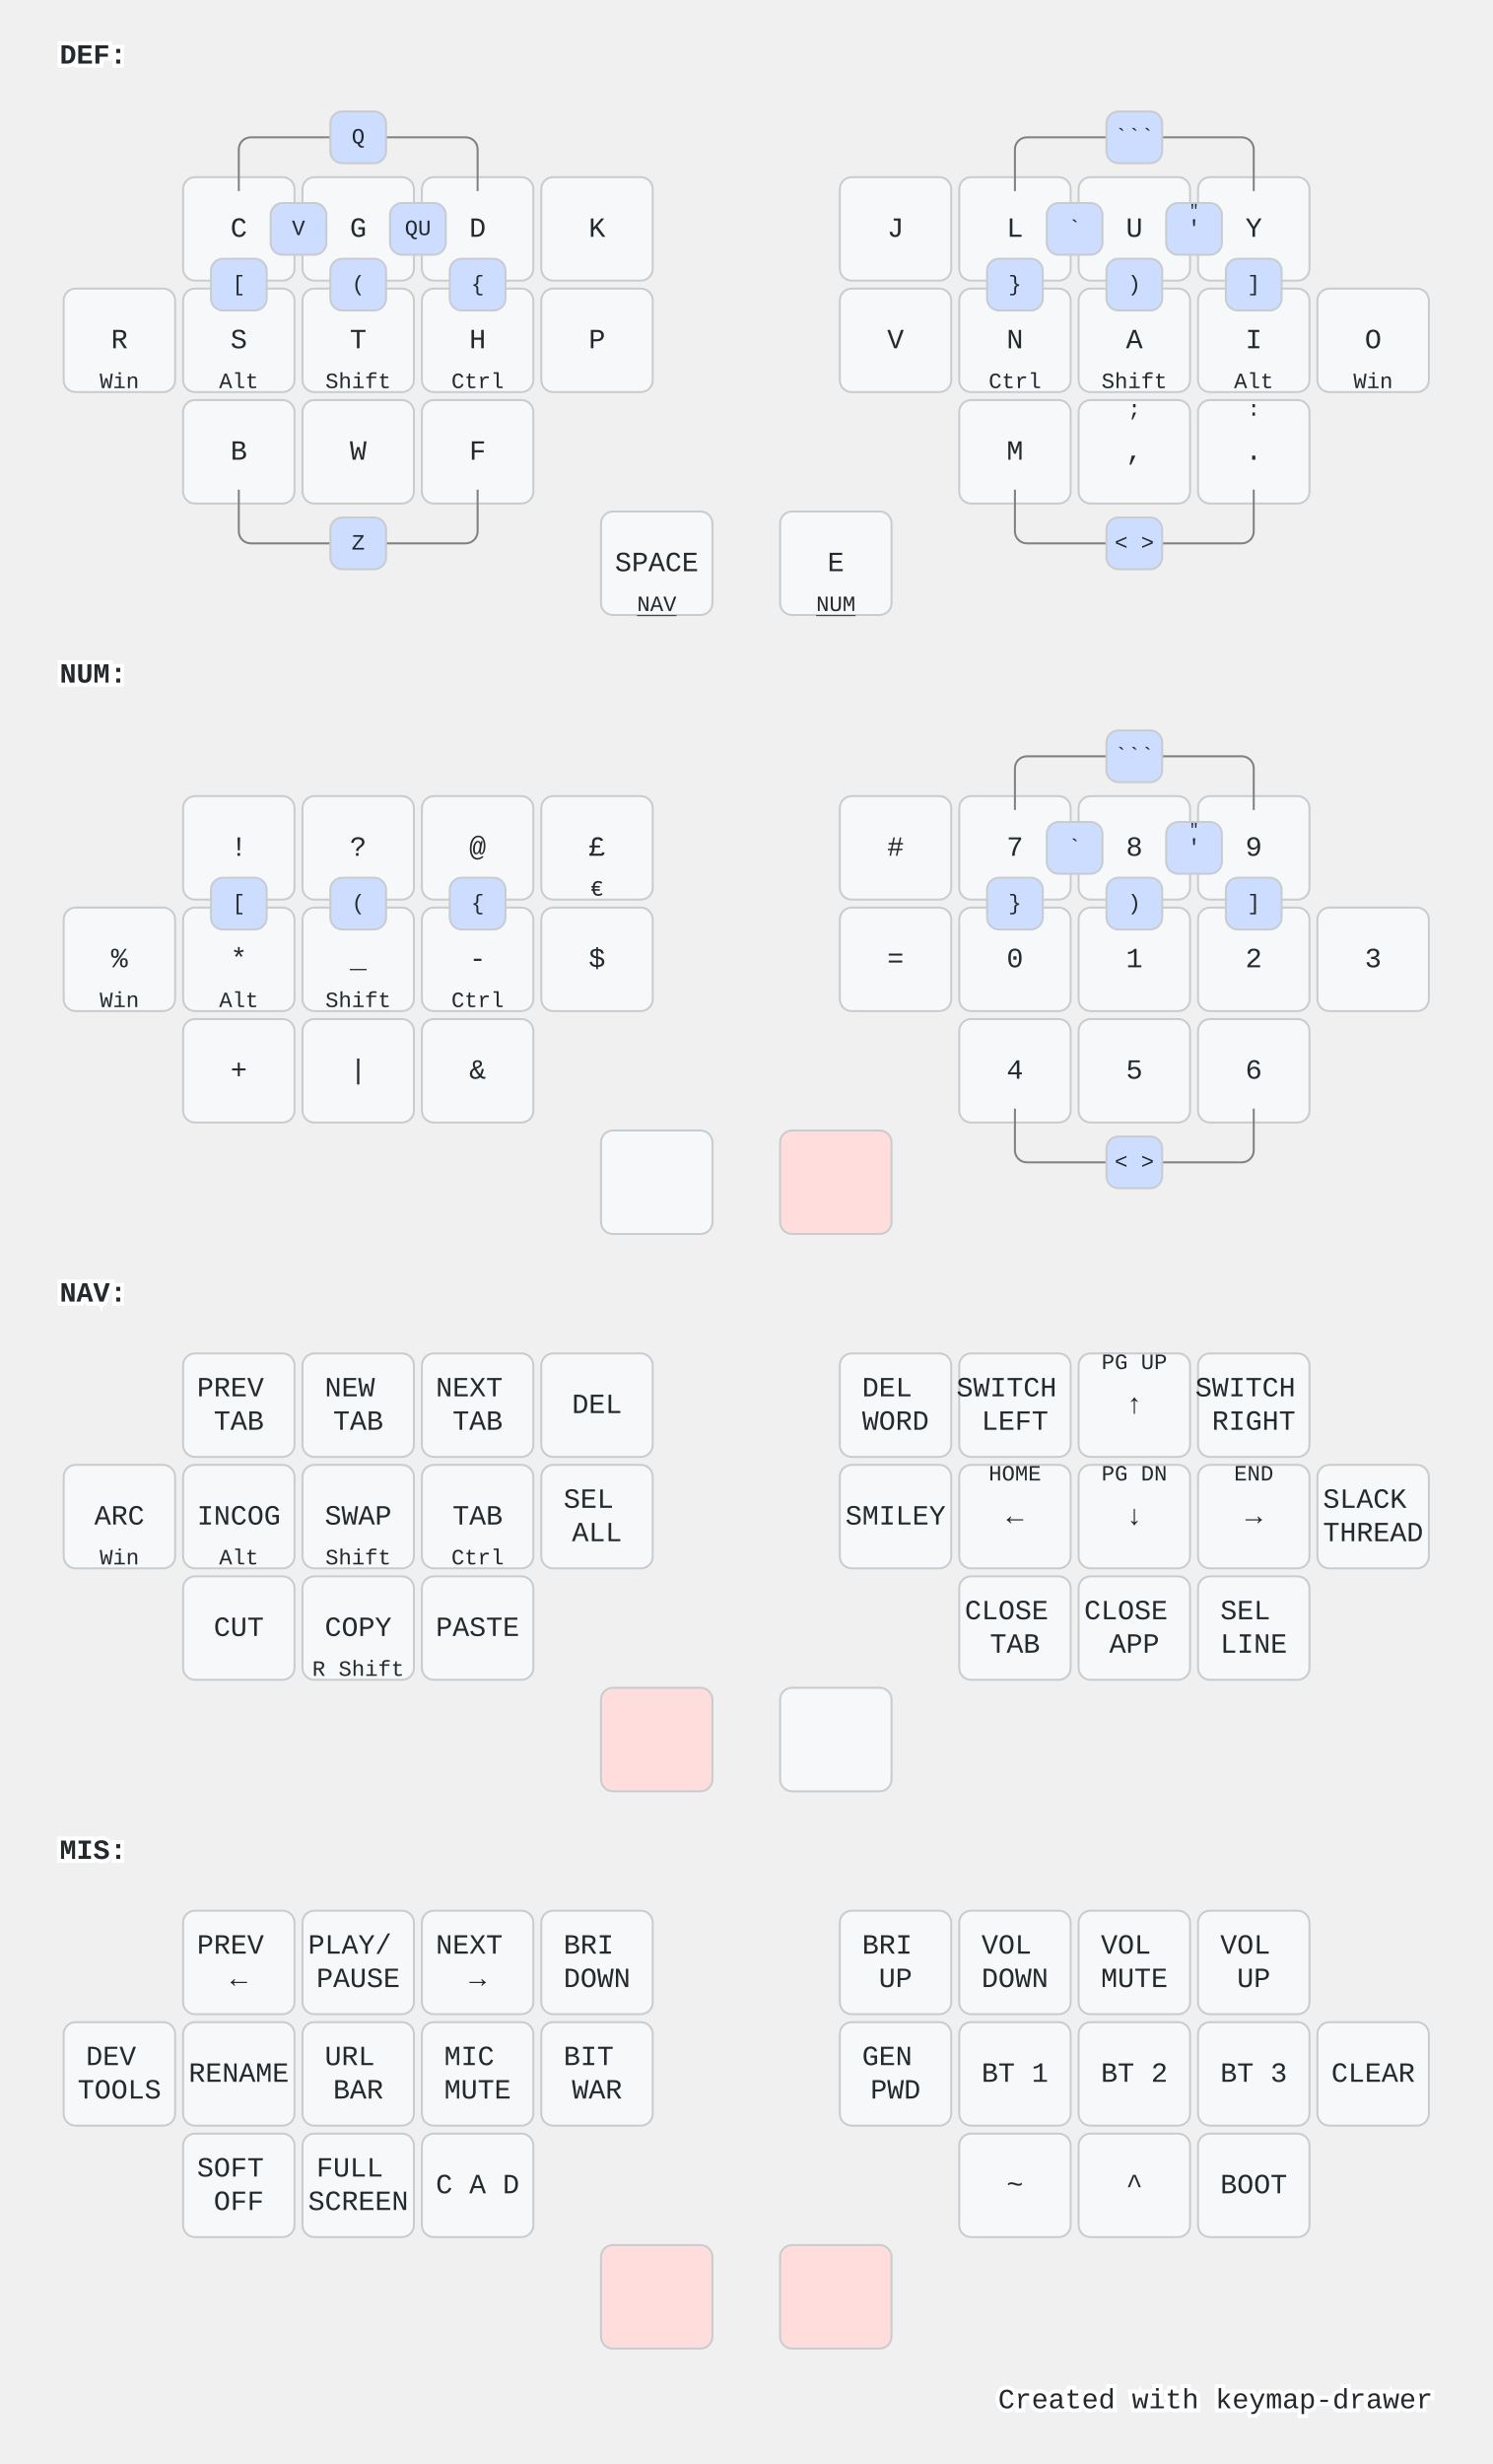
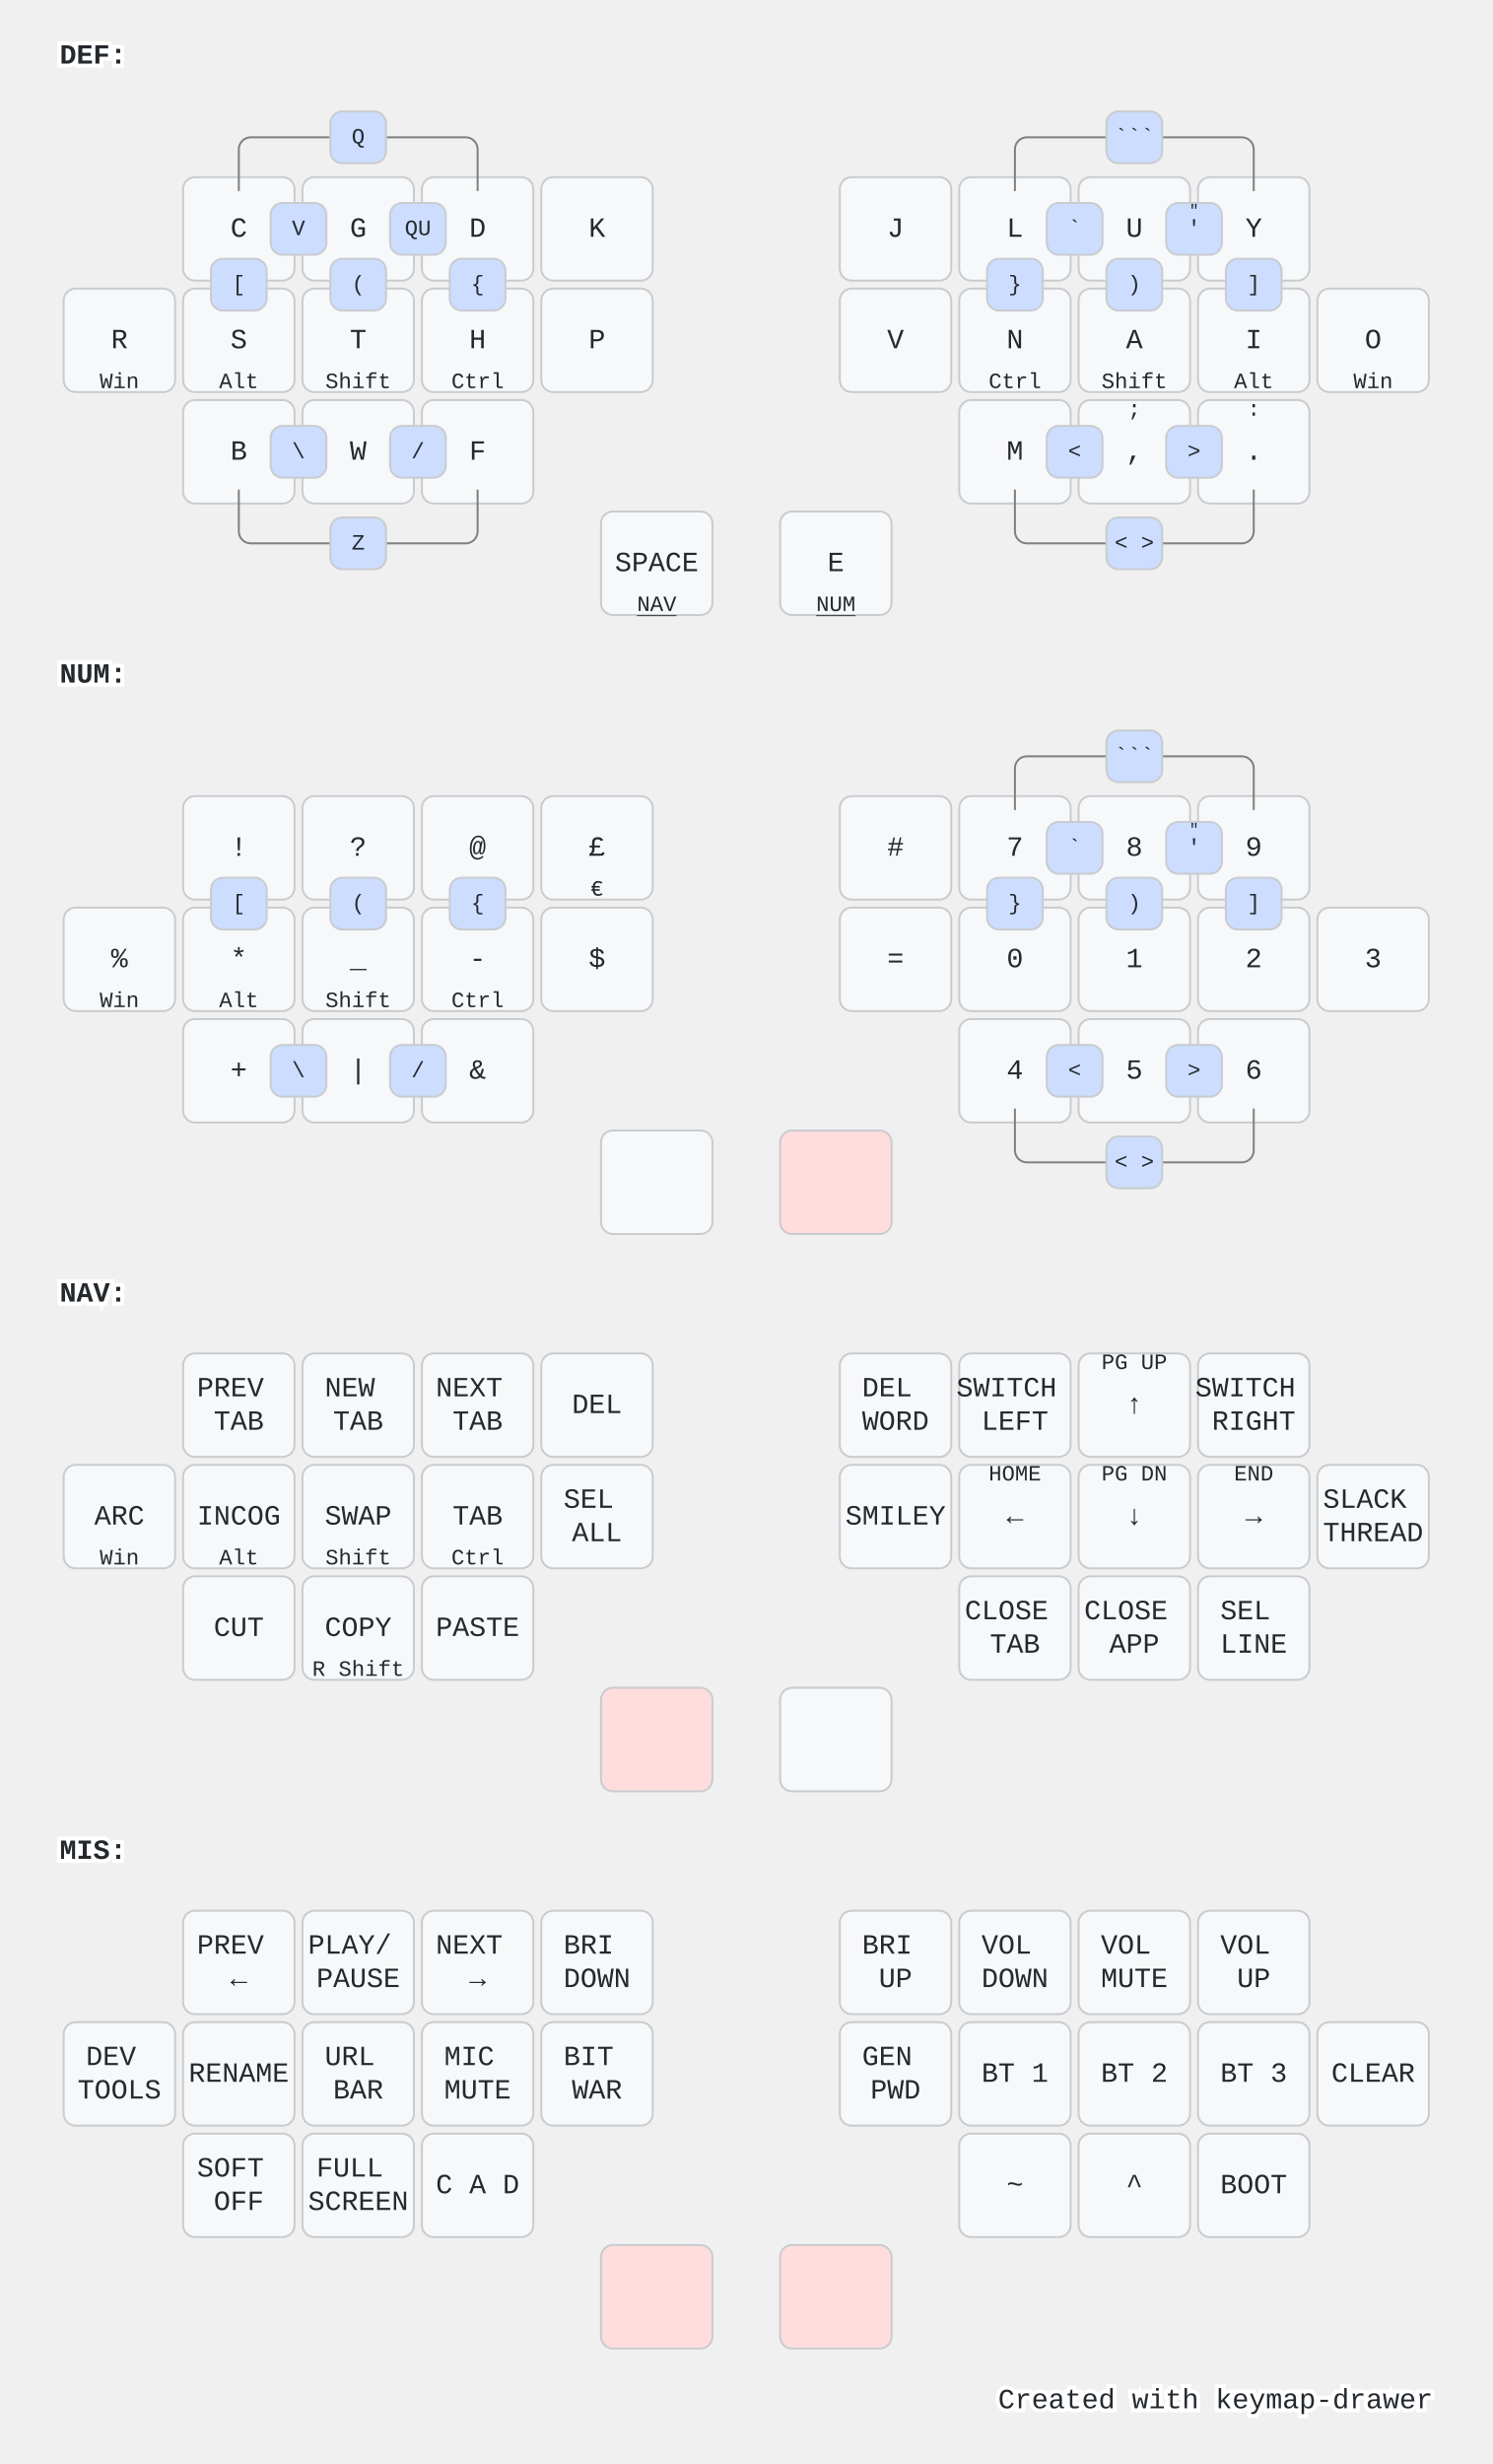
<svg xmlns="http://www.w3.org/2000/svg" width="750" height="1238" viewBox="0 0 750 1238" class="keymap">
  <style>/* inherit to force styles through use tags */
svg path {
    fill: inherit;
}

/* font and background color specifications */
svg.keymap {
    font-family: SFMono-Regular,Consolas,Liberation Mono,Menlo,monospace;
    font-size: 14px;
    font-kerning: normal;
    text-rendering: optimizeLegibility;
    fill: #24292e;
}

/* default key styling */
rect.key {
    fill: #f6f8fa;
}

rect.key, rect.combo {
    stroke: #c9cccf;
    stroke-width: 1;
}

/* default key side styling, only used is draw_key_sides is set */
rect.side {
    filter: brightness(90%);
}

/* color accent for combo boxes */
rect.combo, rect.combo-separate {
    fill: #cdf;
}

/* color accent for held keys */
rect.held, rect.combo.held {
    fill: #fdd;
}

/* color accent for ghost (optional) keys */
rect.ghost, rect.combo.ghost {
    stroke-dasharray: 4, 4;
    stroke-width: 2;
}

text {
    text-anchor: middle;
    dominant-baseline: middle;
}

/* styling for layer labels */
text.label {
    font-weight: bold;
    text-anchor: start;
    stroke: white;
    stroke-width: 4;
    paint-order: stroke;
}

/* styling for optional footer */
text.footer {
    text-anchor: end;
    dominant-baseline: auto;
    stroke: white;
    stroke-width: 4;
    paint-order: stroke;
}

/* styling for combo tap, and key hold/shifted label text */
text.combo, text.hold, text.shifted {
    font-size: 11px;
}

text.hold {
    text-anchor: middle;
    dominant-baseline: auto;
}

text.shifted {
    text-anchor: middle;
    dominant-baseline: hanging;
}

text.layer-activator {
    text-decoration: underline;
}

/* styling for hold/shifted label text in combo box */
text.combo.hold, text.combo.shifted {
    font-size: 8px;
}

/* lighter symbol for transparent keys */
text.trans {
    fill: #7b7e81;
}

/* styling for combo dendrons */
path.combo {
    stroke-width: 1;
    stroke: gray;
    fill: none;
}

/* Start Tabler Icons Cleanup */
/* cannot use height/width with glyphs */
.icon-tabler &gt; path {
    fill: inherit;
    stroke: inherit;
    stroke-width: 2;
}
/* hide tabler's default box */
.icon-tabler &gt; path[stroke="none"][fill="none"] {
    visibility: hidden;
}
/* End Tabler Icons Cleanup */

.ghost {
  display: none !important;
}</style>
  <g transform="translate(30, 0)" class="layer-DEF">
    <text x="0" y="28" class="label" id="DEF">DEF:</text>
    <g transform="translate(0, 87)">
      <g transform="translate(30, 28)" class="key ghost keypos-0">
        <rect rx="6" ry="6" x="-28" y="-26" width="56" height="52" class="key ghost" />
      </g>
      <g transform="translate(90, 28)" class="key keypos-1">
        <rect rx="6" ry="6" x="-28" y="-26" width="56" height="52" class="key" />
        <text x="0" y="0" class="key tap">C</text>
      </g>
      <g transform="translate(150, 28)" class="key keypos-2">
        <rect rx="6" ry="6" x="-28" y="-26" width="56" height="52" class="key" />
        <text x="0" y="0" class="key tap">G</text>
      </g>
      <g transform="translate(210, 28)" class="key keypos-3">
        <rect rx="6" ry="6" x="-28" y="-26" width="56" height="52" class="key" />
        <text x="0" y="0" class="key tap">D</text>
      </g>
      <g transform="translate(270, 28)" class="key keypos-4">
        <rect rx="6" ry="6" x="-28" y="-26" width="56" height="52" class="key" />
        <text x="0" y="0" class="key tap">K</text>
      </g>
      <g transform="translate(420, 28)" class="key keypos-5">
        <rect rx="6" ry="6" x="-28" y="-26" width="56" height="52" class="key" />
        <text x="0" y="0" class="key tap">J</text>
      </g>
      <g transform="translate(480, 28)" class="key keypos-6">
        <rect rx="6" ry="6" x="-28" y="-26" width="56" height="52" class="key" />
        <text x="0" y="0" class="key tap">L</text>
      </g>
      <g transform="translate(540, 28)" class="key keypos-7">
        <rect rx="6" ry="6" x="-28" y="-26" width="56" height="52" class="key" />
        <text x="0" y="0" class="key tap">U</text>
      </g>
      <g transform="translate(600, 28)" class="key keypos-8">
        <rect rx="6" ry="6" x="-28" y="-26" width="56" height="52" class="key" />
        <text x="0" y="0" class="key tap">Y</text>
      </g>
      <g transform="translate(660, 28)" class="key ghost keypos-9">
        <rect rx="6" ry="6" x="-28" y="-26" width="56" height="52" class="key ghost" />
      </g>
      <g transform="translate(30, 84)" class="key keypos-10">
        <rect rx="6" ry="6" x="-28" y="-26" width="56" height="52" class="key" />
        <text x="0" y="0" class="key tap">R</text>
        <text x="0" y="24" class="key hold">Win</text>
      </g>
      <g transform="translate(90, 84)" class="key keypos-11">
        <rect rx="6" ry="6" x="-28" y="-26" width="56" height="52" class="key" />
        <text x="0" y="0" class="key tap">S</text>
        <text x="0" y="24" class="key hold">Alt</text>
      </g>
      <g transform="translate(150, 84)" class="key keypos-12">
        <rect rx="6" ry="6" x="-28" y="-26" width="56" height="52" class="key" />
        <text x="0" y="0" class="key tap">T</text>
        <text x="0" y="24" class="key hold">Shift</text>
      </g>
      <g transform="translate(210, 84)" class="key keypos-13">
        <rect rx="6" ry="6" x="-28" y="-26" width="56" height="52" class="key" />
        <text x="0" y="0" class="key tap">H</text>
        <text x="0" y="24" class="key hold">Ctrl</text>
      </g>
      <g transform="translate(270, 84)" class="key keypos-14">
        <rect rx="6" ry="6" x="-28" y="-26" width="56" height="52" class="key" />
        <text x="0" y="0" class="key tap">P</text>
      </g>
      <g transform="translate(420, 84)" class="key keypos-15">
        <rect rx="6" ry="6" x="-28" y="-26" width="56" height="52" class="key" />
        <text x="0" y="0" class="key tap">V</text>
      </g>
      <g transform="translate(480, 84)" class="key keypos-16">
        <rect rx="6" ry="6" x="-28" y="-26" width="56" height="52" class="key" />
        <text x="0" y="0" class="key tap">N</text>
        <text x="0" y="24" class="key hold">Ctrl</text>
      </g>
      <g transform="translate(540, 84)" class="key keypos-17">
        <rect rx="6" ry="6" x="-28" y="-26" width="56" height="52" class="key" />
        <text x="0" y="0" class="key tap">A</text>
        <text x="0" y="24" class="key hold">Shift</text>
      </g>
      <g transform="translate(600, 84)" class="key keypos-18">
        <rect rx="6" ry="6" x="-28" y="-26" width="56" height="52" class="key" />
        <text x="0" y="0" class="key tap">I</text>
        <text x="0" y="24" class="key hold">Alt</text>
      </g>
      <g transform="translate(660, 84)" class="key keypos-19">
        <rect rx="6" ry="6" x="-28" y="-26" width="56" height="52" class="key" />
        <text x="0" y="0" class="key tap">O</text>
        <text x="0" y="24" class="key hold">Win</text>
      </g>
      <g transform="translate(90, 140)" class="key keypos-20">
        <rect rx="6" ry="6" x="-28" y="-26" width="56" height="52" class="key" />
        <text x="0" y="0" class="key tap">B</text>
      </g>
      <g transform="translate(150, 140)" class="key keypos-21">
        <rect rx="6" ry="6" x="-28" y="-26" width="56" height="52" class="key" />
        <text x="0" y="0" class="key tap">W</text>
      </g>
      <g transform="translate(210, 140)" class="key keypos-22">
        <rect rx="6" ry="6" x="-28" y="-26" width="56" height="52" class="key" />
        <text x="0" y="0" class="key tap">F</text>
      </g>
      <g transform="translate(480, 140)" class="key keypos-23">
        <rect rx="6" ry="6" x="-28" y="-26" width="56" height="52" class="key" />
        <text x="0" y="0" class="key tap">M</text>
      </g>
      <g transform="translate(540, 140)" class="key keypos-24">
        <rect rx="6" ry="6" x="-28" y="-26" width="56" height="52" class="key" />
        <text x="0" y="0" class="key tap">,</text>
        <text x="0" y="-24" class="key shifted">;</text>
      </g>
      <g transform="translate(600, 140)" class="key keypos-25">
        <rect rx="6" ry="6" x="-28" y="-26" width="56" height="52" class="key" />
        <text x="0" y="0" class="key tap">.</text>
        <text x="0" y="-24" class="key shifted">:</text>
      </g>
      <g transform="translate(240, 196)" class="key ghost keypos-26">
        <rect rx="6" ry="6" x="-28" y="-26" width="56" height="52" class="key ghost" />
      </g>
      <g transform="translate(300, 196)" class="key keypos-27">
        <rect rx="6" ry="6" x="-28" y="-26" width="56" height="52" class="key" />
        <text x="0" y="0" class="key tap">SPACE</text>
        <a href="#NAV">
          <text x="0" y="24" class="key hold layer-activator">NAV</text>
        </a>
      </g>
      <g transform="translate(390, 196)" class="key keypos-28">
        <rect rx="6" ry="6" x="-28" y="-26" width="56" height="52" class="key" />
        <text x="0" y="0" class="key tap">E</text>
        <a href="#NUM">
          <text x="0" y="24" class="key hold layer-activator">NUM</text>
        </a>
      </g>
      <g transform="translate(450, 196)" class="key ghost keypos-29">
        <rect rx="6" ry="6" x="-28" y="-26" width="56" height="52" class="key ghost" />
      </g>
      <g class="combo combopos-0">
        <rect rx="6" ry="6" x="106" y="15" width="28" height="26" class="combo" />
        <text x="120" y="28" class="combo tap">V</text>
      </g>
      <g class="combo combopos-1">
        <rect rx="6" ry="6" x="166" y="15" width="28" height="26" class="combo" />
        <text x="180" y="28" class="combo tap">QU</text>
      </g>
      <g class="combo combopos-2">
        <path d="M150,-18 h-54 a6.0,6.0 0 0 0 -6.0,6.0 v21" class="combo" />
        <path d="M150,-18 h54 a6.0,6.0 0 0 1 6.0,6.0 v21" class="combo" />
        <rect rx="6" ry="6" x="136" y="-31" width="28" height="26" class="combo" />
        <text x="150" y="-18" class="combo tap">Q</text>
      </g>
      <g class="combo combopos-3">
        <path d="M150,186 h-54 a6.0,6.0 0 0 1 -6.0,-6.0 v-21" class="combo" />
        <path d="M150,186 h54 a6.0,6.0 0 0 0 6.0,-6.0 v-21" class="combo" />
        <rect rx="6" ry="6" x="136" y="173" width="28" height="26" class="combo" />
        <text x="150" y="186" class="combo tap">Z</text>
      </g>
      <g class="combo combopos-4">
        <rect rx="6" ry="6" x="496" y="15" width="28" height="26" class="combo" />
        <text x="510" y="28" class="combo tap">`</text>
      </g>
      <g class="combo combopos-5">
        <rect rx="6" ry="6" x="556" y="15" width="28" height="26" class="combo" />
        <text x="570" y="28" class="combo tap">'</text>
        <text x="570" y="17" class="combo shifted">"</text>
      </g>
      <g class="combo combopos-6">
        <path d="M540,-18 h-54 a6.0,6.0 0 0 0 -6.0,6.0 v21" class="combo" />
        <path d="M540,-18 h54 a6.0,6.0 0 0 1 6.0,6.0 v21" class="combo" />
        <rect rx="6" ry="6" x="526" y="-31" width="28" height="26" class="combo" />
        <text x="540" y="-18" class="combo tap">```</text>
      </g>
      <g class="combo combopos-7">
        <path d="M540,186 h-54 a6.0,6.0 0 0 1 -6.0,-6.0 v-21" class="combo" />
        <path d="M540,186 h54 a6.0,6.0 0 0 0 6.0,-6.0 v-21" class="combo" />
        <rect rx="6" ry="6" x="526" y="173" width="28" height="26" class="combo" />
        <text x="540" y="186" class="combo tap">&lt; &gt;</text>
      </g>
      <g class="combo combopos-8">
+         <rect rx="6" ry="6" x="496" y="127" width="28" height="26" class="combo" />
+         <text x="510" y="140" class="combo tap">&lt;</text>
+       </g>
+       <g class="combo combopos-9">
+         <rect rx="6" ry="6" x="556" y="127" width="28" height="26" class="combo" />
+         <text x="570" y="140" class="combo tap">&gt;</text>
+       </g>
+       <g class="combo combopos-10">
+         <rect rx="6" ry="6" x="106" y="127" width="28" height="26" class="combo" />
+         <text x="120" y="140" class="combo tap">\</text>
+       </g>
+       <g class="combo combopos-11">
+         <rect rx="6" ry="6" x="166" y="127" width="28" height="26" class="combo" />
+         <text x="180" y="140" class="combo tap">/</text>
+       </g>
+       <g class="combo combopos-12">
        <rect rx="6" ry="6" x="196" y="43" width="28" height="26" class="combo" />
        <text x="210" y="56" class="combo tap">{</text>
      </g>
-       <g class="combo combopos-9">
+       <g class="combo combopos-13">
        <rect rx="6" ry="6" x="136" y="43" width="28" height="26" class="combo" />
        <text x="150" y="56" class="combo tap">(</text>
      </g>
-       <g class="combo combopos-10">
+       <g class="combo combopos-14">
        <rect rx="6" ry="6" x="76" y="43" width="28" height="26" class="combo" />
        <text x="90" y="56" class="combo tap">[</text>
      </g>
-       <g class="combo combopos-11">
+       <g class="combo combopos-15">
        <rect rx="6" ry="6" x="586" y="43" width="28" height="26" class="combo" />
        <text x="600" y="56" class="combo tap">]</text>
      </g>
-       <g class="combo combopos-12">
+       <g class="combo combopos-16">
        <rect rx="6" ry="6" x="526" y="43" width="28" height="26" class="combo" />
        <text x="540" y="56" class="combo tap">)</text>
      </g>
-       <g class="combo combopos-13">
+       <g class="combo combopos-17">
        <rect rx="6" ry="6" x="466" y="43" width="28" height="26" class="combo" />
        <text x="480" y="56" class="combo tap">}</text>
      </g>
    </g>
  </g>
  <g transform="translate(30, 311)" class="layer-NUM">
    <text x="0" y="28" class="label" id="NUM">NUM:</text>
    <g transform="translate(0, 87)">
      <g transform="translate(30, 28)" class="key ghost keypos-0">
        <rect rx="6" ry="6" x="-28" y="-26" width="56" height="52" class="key ghost" />
      </g>
      <g transform="translate(90, 28)" class="key keypos-1">
        <rect rx="6" ry="6" x="-28" y="-26" width="56" height="52" class="key" />
        <text x="0" y="0" class="key tap">!</text>
      </g>
      <g transform="translate(150, 28)" class="key keypos-2">
        <rect rx="6" ry="6" x="-28" y="-26" width="56" height="52" class="key" />
        <text x="0" y="0" class="key tap">?</text>
      </g>
      <g transform="translate(210, 28)" class="key keypos-3">
        <rect rx="6" ry="6" x="-28" y="-26" width="56" height="52" class="key" />
        <text x="0" y="0" class="key tap">@</text>
      </g>
      <g transform="translate(270, 28)" class="key keypos-4">
        <rect rx="6" ry="6" x="-28" y="-26" width="56" height="52" class="key" />
        <text x="0" y="0" class="key tap">£</text>
        <text x="0" y="24" class="key hold">€</text>
      </g>
      <g transform="translate(420, 28)" class="key keypos-5">
        <rect rx="6" ry="6" x="-28" y="-26" width="56" height="52" class="key" />
        <text x="0" y="0" class="key tap">#</text>
      </g>
      <g transform="translate(480, 28)" class="key keypos-6">
        <rect rx="6" ry="6" x="-28" y="-26" width="56" height="52" class="key" />
        <text x="0" y="0" class="key tap">7</text>
      </g>
      <g transform="translate(540, 28)" class="key keypos-7">
        <rect rx="6" ry="6" x="-28" y="-26" width="56" height="52" class="key" />
        <text x="0" y="0" class="key tap">8</text>
      </g>
      <g transform="translate(600, 28)" class="key keypos-8">
        <rect rx="6" ry="6" x="-28" y="-26" width="56" height="52" class="key" />
        <text x="0" y="0" class="key tap">9</text>
      </g>
      <g transform="translate(660, 28)" class="key ghost keypos-9">
        <rect rx="6" ry="6" x="-28" y="-26" width="56" height="52" class="key ghost" />
      </g>
      <g transform="translate(30, 84)" class="key keypos-10">
        <rect rx="6" ry="6" x="-28" y="-26" width="56" height="52" class="key" />
        <text x="0" y="0" class="key tap">%</text>
        <text x="0" y="24" class="key hold">Win</text>
      </g>
      <g transform="translate(90, 84)" class="key keypos-11">
        <rect rx="6" ry="6" x="-28" y="-26" width="56" height="52" class="key" />
        <text x="0" y="0" class="key tap">*</text>
        <text x="0" y="24" class="key hold">Alt</text>
      </g>
      <g transform="translate(150, 84)" class="key keypos-12">
        <rect rx="6" ry="6" x="-28" y="-26" width="56" height="52" class="key" />
        <text x="0" y="0" class="key tap">_</text>
        <text x="0" y="24" class="key hold">Shift</text>
      </g>
      <g transform="translate(210, 84)" class="key keypos-13">
        <rect rx="6" ry="6" x="-28" y="-26" width="56" height="52" class="key" />
        <text x="0" y="0" class="key tap">-</text>
        <text x="0" y="24" class="key hold">Ctrl</text>
      </g>
      <g transform="translate(270, 84)" class="key keypos-14">
        <rect rx="6" ry="6" x="-28" y="-26" width="56" height="52" class="key" />
        <text x="0" y="0" class="key tap">$</text>
      </g>
      <g transform="translate(420, 84)" class="key keypos-15">
        <rect rx="6" ry="6" x="-28" y="-26" width="56" height="52" class="key" />
        <text x="0" y="0" class="key tap">=</text>
      </g>
      <g transform="translate(480, 84)" class="key keypos-16">
        <rect rx="6" ry="6" x="-28" y="-26" width="56" height="52" class="key" />
        <text x="0" y="0" class="key tap">0</text>
      </g>
      <g transform="translate(540, 84)" class="key keypos-17">
        <rect rx="6" ry="6" x="-28" y="-26" width="56" height="52" class="key" />
        <text x="0" y="0" class="key tap">1</text>
      </g>
      <g transform="translate(600, 84)" class="key keypos-18">
        <rect rx="6" ry="6" x="-28" y="-26" width="56" height="52" class="key" />
        <text x="0" y="0" class="key tap">2</text>
      </g>
      <g transform="translate(660, 84)" class="key keypos-19">
        <rect rx="6" ry="6" x="-28" y="-26" width="56" height="52" class="key" />
        <text x="0" y="0" class="key tap">3</text>
      </g>
      <g transform="translate(90, 140)" class="key keypos-20">
        <rect rx="6" ry="6" x="-28" y="-26" width="56" height="52" class="key" />
        <text x="0" y="0" class="key tap">+</text>
      </g>
      <g transform="translate(150, 140)" class="key keypos-21">
        <rect rx="6" ry="6" x="-28" y="-26" width="56" height="52" class="key" />
        <text x="0" y="0" class="key tap">|</text>
      </g>
      <g transform="translate(210, 140)" class="key keypos-22">
        <rect rx="6" ry="6" x="-28" y="-26" width="56" height="52" class="key" />
        <text x="0" y="0" class="key tap">&amp;</text>
      </g>
      <g transform="translate(480, 140)" class="key keypos-23">
        <rect rx="6" ry="6" x="-28" y="-26" width="56" height="52" class="key" />
        <text x="0" y="0" class="key tap">4</text>
      </g>
      <g transform="translate(540, 140)" class="key keypos-24">
        <rect rx="6" ry="6" x="-28" y="-26" width="56" height="52" class="key" />
        <text x="0" y="0" class="key tap">5</text>
      </g>
      <g transform="translate(600, 140)" class="key keypos-25">
        <rect rx="6" ry="6" x="-28" y="-26" width="56" height="52" class="key" />
        <text x="0" y="0" class="key tap">6</text>
      </g>
      <g transform="translate(240, 196)" class="key ghost keypos-26">
        <rect rx="6" ry="6" x="-28" y="-26" width="56" height="52" class="key ghost" />
      </g>
      <g transform="translate(300, 196)" class="key keypos-27">
        <rect rx="6" ry="6" x="-28" y="-26" width="56" height="52" class="key" />
      </g>
      <g transform="translate(390, 196)" class="key held keypos-28">
        <rect rx="6" ry="6" x="-28" y="-26" width="56" height="52" class="key held" />
      </g>
      <g transform="translate(450, 196)" class="key ghost keypos-29">
        <rect rx="6" ry="6" x="-28" y="-26" width="56" height="52" class="key ghost" />
      </g>
      <g class="combo combopos-0">
        <rect rx="6" ry="6" x="496" y="15" width="28" height="26" class="combo" />
        <text x="510" y="28" class="combo tap">`</text>
      </g>
      <g class="combo combopos-1">
        <rect rx="6" ry="6" x="556" y="15" width="28" height="26" class="combo" />
        <text x="570" y="28" class="combo tap">'</text>
        <text x="570" y="17" class="combo shifted">"</text>
      </g>
      <g class="combo combopos-2">
        <path d="M540,-18 h-54 a6.0,6.0 0 0 0 -6.0,6.0 v21" class="combo" />
        <path d="M540,-18 h54 a6.0,6.0 0 0 1 6.0,6.0 v21" class="combo" />
        <rect rx="6" ry="6" x="526" y="-31" width="28" height="26" class="combo" />
        <text x="540" y="-18" class="combo tap">```</text>
      </g>
      <g class="combo combopos-3">
        <path d="M540,186 h-54 a6.0,6.0 0 0 1 -6.0,-6.0 v-21" class="combo" />
        <path d="M540,186 h54 a6.0,6.0 0 0 0 6.0,-6.0 v-21" class="combo" />
        <rect rx="6" ry="6" x="526" y="173" width="28" height="26" class="combo" />
        <text x="540" y="186" class="combo tap">&lt; &gt;</text>
      </g>
      <g class="combo combopos-4">
+         <rect rx="6" ry="6" x="496" y="127" width="28" height="26" class="combo" />
+         <text x="510" y="140" class="combo tap">&lt;</text>
+       </g>
+       <g class="combo combopos-5">
+         <rect rx="6" ry="6" x="556" y="127" width="28" height="26" class="combo" />
+         <text x="570" y="140" class="combo tap">&gt;</text>
+       </g>
+       <g class="combo combopos-6">
+         <rect rx="6" ry="6" x="106" y="127" width="28" height="26" class="combo" />
+         <text x="120" y="140" class="combo tap">\</text>
+       </g>
+       <g class="combo combopos-7">
+         <rect rx="6" ry="6" x="166" y="127" width="28" height="26" class="combo" />
+         <text x="180" y="140" class="combo tap">/</text>
+       </g>
+       <g class="combo combopos-8">
        <rect rx="6" ry="6" x="196" y="43" width="28" height="26" class="combo" />
        <text x="210" y="56" class="combo tap">{</text>
      </g>
-       <g class="combo combopos-5">
+       <g class="combo combopos-9">
        <rect rx="6" ry="6" x="136" y="43" width="28" height="26" class="combo" />
        <text x="150" y="56" class="combo tap">(</text>
      </g>
-       <g class="combo combopos-6">
+       <g class="combo combopos-10">
        <rect rx="6" ry="6" x="76" y="43" width="28" height="26" class="combo" />
        <text x="90" y="56" class="combo tap">[</text>
      </g>
-       <g class="combo combopos-7">
+       <g class="combo combopos-11">
        <rect rx="6" ry="6" x="586" y="43" width="28" height="26" class="combo" />
        <text x="600" y="56" class="combo tap">]</text>
      </g>
-       <g class="combo combopos-8">
+       <g class="combo combopos-12">
        <rect rx="6" ry="6" x="526" y="43" width="28" height="26" class="combo" />
        <text x="540" y="56" class="combo tap">)</text>
      </g>
-       <g class="combo combopos-9">
+       <g class="combo combopos-13">
        <rect rx="6" ry="6" x="466" y="43" width="28" height="26" class="combo" />
        <text x="480" y="56" class="combo tap">}</text>
      </g>
    </g>
  </g>
  <g transform="translate(30, 622)" class="layer-NAV">
    <text x="0" y="28" class="label" id="NAV">NAV:</text>
    <g transform="translate(0, 56)">
      <g transform="translate(30, 28)" class="key ghost keypos-0">
        <rect rx="6" ry="6" x="-28" y="-26" width="56" height="52" class="key ghost" />
      </g>
      <g transform="translate(90, 28)" class="key keypos-1">
        <rect rx="6" ry="6" x="-28" y="-26" width="56" height="52" class="key" />
        <text x="0" y="0" class="key tap">
          <tspan x="0" dy="-0.6em">PREV</tspan>
          <tspan x="0" dy="1.2em">TAB</tspan>
        </text>
      </g>
      <g transform="translate(150, 28)" class="key keypos-2">
        <rect rx="6" ry="6" x="-28" y="-26" width="56" height="52" class="key" />
        <text x="0" y="0" class="key tap">
          <tspan x="0" dy="-0.6em">NEW</tspan>
          <tspan x="0" dy="1.2em">TAB</tspan>
        </text>
      </g>
      <g transform="translate(210, 28)" class="key keypos-3">
        <rect rx="6" ry="6" x="-28" y="-26" width="56" height="52" class="key" />
        <text x="0" y="0" class="key tap">
          <tspan x="0" dy="-0.6em">NEXT</tspan>
          <tspan x="0" dy="1.2em">TAB</tspan>
        </text>
      </g>
      <g transform="translate(270, 28)" class="key keypos-4">
        <rect rx="6" ry="6" x="-28" y="-26" width="56" height="52" class="key" />
        <text x="0" y="0" class="key tap">DEL</text>
      </g>
      <g transform="translate(420, 28)" class="key keypos-5">
        <rect rx="6" ry="6" x="-28" y="-26" width="56" height="52" class="key" />
        <text x="0" y="0" class="key tap">
          <tspan x="0" dy="-0.6em">DEL</tspan>
          <tspan x="0" dy="1.2em">WORD</tspan>
        </text>
      </g>
      <g transform="translate(480, 28)" class="key keypos-6">
        <rect rx="6" ry="6" x="-28" y="-26" width="56" height="52" class="key" />
        <text x="0" y="0" class="key tap">
          <tspan x="0" dy="-0.6em">SWITCH</tspan>
          <tspan x="0" dy="1.2em">LEFT</tspan>
        </text>
      </g>
      <g transform="translate(540, 28)" class="key keypos-7">
        <rect rx="6" ry="6" x="-28" y="-26" width="56" height="52" class="key" />
        <text x="0" y="0" class="key tap">↑</text>
        <text x="0" y="-24" class="key shifted">PG UP</text>
      </g>
      <g transform="translate(600, 28)" class="key keypos-8">
        <rect rx="6" ry="6" x="-28" y="-26" width="56" height="52" class="key" />
        <text x="0" y="0" class="key tap">
          <tspan x="0" dy="-0.6em">SWITCH</tspan>
          <tspan x="0" dy="1.2em">RIGHT</tspan>
        </text>
      </g>
      <g transform="translate(660, 28)" class="key ghost keypos-9">
        <rect rx="6" ry="6" x="-28" y="-26" width="56" height="52" class="key ghost" />
      </g>
      <g transform="translate(30, 84)" class="key keypos-10">
        <rect rx="6" ry="6" x="-28" y="-26" width="56" height="52" class="key" />
        <text x="0" y="0" class="key tap">ARC</text>
        <text x="0" y="24" class="key hold">Win</text>
      </g>
      <g transform="translate(90, 84)" class="key keypos-11">
        <rect rx="6" ry="6" x="-28" y="-26" width="56" height="52" class="key" />
        <text x="0" y="0" class="key tap">INCOG</text>
        <text x="0" y="24" class="key hold">Alt</text>
      </g>
      <g transform="translate(150, 84)" class="key keypos-12">
        <rect rx="6" ry="6" x="-28" y="-26" width="56" height="52" class="key" />
        <text x="0" y="0" class="key tap">SWAP</text>
        <text x="0" y="24" class="key hold">Shift</text>
      </g>
      <g transform="translate(210, 84)" class="key keypos-13">
        <rect rx="6" ry="6" x="-28" y="-26" width="56" height="52" class="key" />
        <text x="0" y="0" class="key tap">TAB</text>
        <text x="0" y="24" class="key hold">Ctrl</text>
      </g>
      <g transform="translate(270, 84)" class="key keypos-14">
        <rect rx="6" ry="6" x="-28" y="-26" width="56" height="52" class="key" />
        <text x="0" y="0" class="key tap">
          <tspan x="0" dy="-0.6em">SEL</tspan>
          <tspan x="0" dy="1.2em">ALL</tspan>
        </text>
      </g>
      <g transform="translate(420, 84)" class="key keypos-15">
        <rect rx="6" ry="6" x="-28" y="-26" width="56" height="52" class="key" />
        <text x="0" y="0" class="key tap">SMILEY</text>
      </g>
      <g transform="translate(480, 84)" class="key keypos-16">
        <rect rx="6" ry="6" x="-28" y="-26" width="56" height="52" class="key" />
        <text x="0" y="0" class="key tap">←</text>
        <text x="0" y="-24" class="key shifted">HOME</text>
      </g>
      <g transform="translate(540, 84)" class="key keypos-17">
        <rect rx="6" ry="6" x="-28" y="-26" width="56" height="52" class="key" />
        <text x="0" y="0" class="key tap">↓</text>
        <text x="0" y="-24" class="key shifted">PG DN</text>
      </g>
      <g transform="translate(600, 84)" class="key keypos-18">
        <rect rx="6" ry="6" x="-28" y="-26" width="56" height="52" class="key" />
        <text x="0" y="0" class="key tap">→</text>
        <text x="0" y="-24" class="key shifted">END</text>
      </g>
      <g transform="translate(660, 84)" class="key keypos-19">
        <rect rx="6" ry="6" x="-28" y="-26" width="56" height="52" class="key" />
        <text x="0" y="0" class="key tap">
          <tspan x="0" dy="-0.6em">SLACK</tspan>
          <tspan x="0" dy="1.2em">THREAD</tspan>
        </text>
      </g>
      <g transform="translate(90, 140)" class="key keypos-20">
        <rect rx="6" ry="6" x="-28" y="-26" width="56" height="52" class="key" />
        <text x="0" y="0" class="key tap">CUT</text>
      </g>
      <g transform="translate(150, 140)" class="key keypos-21">
        <rect rx="6" ry="6" x="-28" y="-26" width="56" height="52" class="key" />
        <text x="0" y="0" class="key tap">COPY</text>
        <text x="0" y="24" class="key hold">R Shift</text>
      </g>
      <g transform="translate(210, 140)" class="key keypos-22">
        <rect rx="6" ry="6" x="-28" y="-26" width="56" height="52" class="key" />
        <text x="0" y="0" class="key tap">PASTE</text>
      </g>
      <g transform="translate(480, 140)" class="key keypos-23">
        <rect rx="6" ry="6" x="-28" y="-26" width="56" height="52" class="key" />
        <text x="0" y="0" class="key tap">
          <tspan x="0" dy="-0.6em">CLOSE</tspan>
          <tspan x="0" dy="1.2em">TAB</tspan>
        </text>
      </g>
      <g transform="translate(540, 140)" class="key keypos-24">
        <rect rx="6" ry="6" x="-28" y="-26" width="56" height="52" class="key" />
        <text x="0" y="0" class="key tap">
          <tspan x="0" dy="-0.6em">CLOSE</tspan>
          <tspan x="0" dy="1.2em">APP</tspan>
        </text>
      </g>
      <g transform="translate(600, 140)" class="key keypos-25">
        <rect rx="6" ry="6" x="-28" y="-26" width="56" height="52" class="key" />
        <text x="0" y="0" class="key tap">
          <tspan x="0" dy="-0.6em">SEL</tspan>
          <tspan x="0" dy="1.2em">LINE</tspan>
        </text>
      </g>
      <g transform="translate(240, 196)" class="key ghost keypos-26">
        <rect rx="6" ry="6" x="-28" y="-26" width="56" height="52" class="key ghost" />
      </g>
      <g transform="translate(300, 196)" class="key held keypos-27">
        <rect rx="6" ry="6" x="-28" y="-26" width="56" height="52" class="key held" />
      </g>
      <g transform="translate(390, 196)" class="key keypos-28">
        <rect rx="6" ry="6" x="-28" y="-26" width="56" height="52" class="key" />
      </g>
      <g transform="translate(450, 196)" class="key ghost keypos-29">
        <rect rx="6" ry="6" x="-28" y="-26" width="56" height="52" class="key ghost" />
      </g>
    </g>
  </g>
  <g transform="translate(30, 902)" class="layer-MIS">
    <text x="0" y="28" class="label" id="MIS">MIS:</text>
    <g transform="translate(0, 56)">
      <g transform="translate(30, 28)" class="key ghost keypos-0">
        <rect rx="6" ry="6" x="-28" y="-26" width="56" height="52" class="key ghost" />
      </g>
      <g transform="translate(90, 28)" class="key keypos-1">
        <rect rx="6" ry="6" x="-28" y="-26" width="56" height="52" class="key" />
        <text x="0" y="0" class="key tap">
          <tspan x="0" dy="-0.6em">PREV</tspan>
          <tspan x="0" dy="1.2em">←</tspan>
        </text>
      </g>
      <g transform="translate(150, 28)" class="key keypos-2">
        <rect rx="6" ry="6" x="-28" y="-26" width="56" height="52" class="key" />
        <text x="0" y="0" class="key tap">
          <tspan x="0" dy="-0.6em">PLAY/</tspan>
          <tspan x="0" dy="1.2em">PAUSE</tspan>
        </text>
      </g>
      <g transform="translate(210, 28)" class="key keypos-3">
        <rect rx="6" ry="6" x="-28" y="-26" width="56" height="52" class="key" />
        <text x="0" y="0" class="key tap">
          <tspan x="0" dy="-0.6em">NEXT</tspan>
          <tspan x="0" dy="1.2em">→</tspan>
        </text>
      </g>
      <g transform="translate(270, 28)" class="key keypos-4">
        <rect rx="6" ry="6" x="-28" y="-26" width="56" height="52" class="key" />
        <text x="0" y="0" class="key tap">
          <tspan x="0" dy="-0.6em">BRI</tspan>
          <tspan x="0" dy="1.2em">DOWN</tspan>
        </text>
      </g>
      <g transform="translate(420, 28)" class="key keypos-5">
        <rect rx="6" ry="6" x="-28" y="-26" width="56" height="52" class="key" />
        <text x="0" y="0" class="key tap">
          <tspan x="0" dy="-0.6em">BRI</tspan>
          <tspan x="0" dy="1.2em">UP</tspan>
        </text>
      </g>
      <g transform="translate(480, 28)" class="key keypos-6">
        <rect rx="6" ry="6" x="-28" y="-26" width="56" height="52" class="key" />
        <text x="0" y="0" class="key tap">
          <tspan x="0" dy="-0.6em">VOL</tspan>
          <tspan x="0" dy="1.2em">DOWN</tspan>
        </text>
      </g>
      <g transform="translate(540, 28)" class="key keypos-7">
        <rect rx="6" ry="6" x="-28" y="-26" width="56" height="52" class="key" />
        <text x="0" y="0" class="key tap">
          <tspan x="0" dy="-0.6em">VOL</tspan>
          <tspan x="0" dy="1.2em">MUTE</tspan>
        </text>
      </g>
      <g transform="translate(600, 28)" class="key keypos-8">
        <rect rx="6" ry="6" x="-28" y="-26" width="56" height="52" class="key" />
        <text x="0" y="0" class="key tap">
          <tspan x="0" dy="-0.6em">VOL</tspan>
          <tspan x="0" dy="1.2em">UP</tspan>
        </text>
      </g>
      <g transform="translate(660, 28)" class="key ghost keypos-9">
        <rect rx="6" ry="6" x="-28" y="-26" width="56" height="52" class="key ghost" />
      </g>
      <g transform="translate(30, 84)" class="key keypos-10">
        <rect rx="6" ry="6" x="-28" y="-26" width="56" height="52" class="key" />
        <text x="0" y="0" class="key tap">
          <tspan x="0" dy="-0.6em">DEV</tspan>
          <tspan x="0" dy="1.2em">TOOLS</tspan>
        </text>
      </g>
      <g transform="translate(90, 84)" class="key keypos-11">
        <rect rx="6" ry="6" x="-28" y="-26" width="56" height="52" class="key" />
        <text x="0" y="0" class="key tap">RENAME</text>
      </g>
      <g transform="translate(150, 84)" class="key keypos-12">
        <rect rx="6" ry="6" x="-28" y="-26" width="56" height="52" class="key" />
        <text x="0" y="0" class="key tap">
          <tspan x="0" dy="-0.6em">URL</tspan>
          <tspan x="0" dy="1.2em">BAR</tspan>
        </text>
      </g>
      <g transform="translate(210, 84)" class="key keypos-13">
        <rect rx="6" ry="6" x="-28" y="-26" width="56" height="52" class="key" />
        <text x="0" y="0" class="key tap">
          <tspan x="0" dy="-0.6em">MIC</tspan>
          <tspan x="0" dy="1.2em">MUTE</tspan>
        </text>
      </g>
      <g transform="translate(270, 84)" class="key keypos-14">
        <rect rx="6" ry="6" x="-28" y="-26" width="56" height="52" class="key" />
        <text x="0" y="0" class="key tap">
          <tspan x="0" dy="-0.6em">BIT</tspan>
          <tspan x="0" dy="1.2em">WAR</tspan>
        </text>
      </g>
      <g transform="translate(420, 84)" class="key keypos-15">
        <rect rx="6" ry="6" x="-28" y="-26" width="56" height="52" class="key" />
        <text x="0" y="0" class="key tap">
          <tspan x="0" dy="-0.6em">GEN</tspan>
          <tspan x="0" dy="1.2em">PWD</tspan>
        </text>
      </g>
      <g transform="translate(480, 84)" class="key keypos-16">
        <rect rx="6" ry="6" x="-28" y="-26" width="56" height="52" class="key" />
        <text x="0" y="0" class="key tap">BT 1</text>
      </g>
      <g transform="translate(540, 84)" class="key keypos-17">
        <rect rx="6" ry="6" x="-28" y="-26" width="56" height="52" class="key" />
        <text x="0" y="0" class="key tap">BT 2</text>
      </g>
      <g transform="translate(600, 84)" class="key keypos-18">
        <rect rx="6" ry="6" x="-28" y="-26" width="56" height="52" class="key" />
        <text x="0" y="0" class="key tap">BT 3</text>
      </g>
      <g transform="translate(660, 84)" class="key keypos-19">
        <rect rx="6" ry="6" x="-28" y="-26" width="56" height="52" class="key" />
        <text x="0" y="0" class="key tap">CLEAR</text>
      </g>
      <g transform="translate(90, 140)" class="key keypos-20">
        <rect rx="6" ry="6" x="-28" y="-26" width="56" height="52" class="key" />
        <text x="0" y="0" class="key tap">
          <tspan x="0" dy="-0.6em">SOFT</tspan>
          <tspan x="0" dy="1.2em">OFF</tspan>
        </text>
      </g>
      <g transform="translate(150, 140)" class="key keypos-21">
        <rect rx="6" ry="6" x="-28" y="-26" width="56" height="52" class="key" />
        <text x="0" y="0" class="key tap">
          <tspan x="0" dy="-0.6em">FULL</tspan>
          <tspan x="0" dy="1.2em">SCREEN</tspan>
        </text>
      </g>
      <g transform="translate(210, 140)" class="key keypos-22">
        <rect rx="6" ry="6" x="-28" y="-26" width="56" height="52" class="key" />
        <text x="0" y="0" class="key tap">C A D</text>
      </g>
      <g transform="translate(480, 140)" class="key keypos-23">
        <rect rx="6" ry="6" x="-28" y="-26" width="56" height="52" class="key" />
        <text x="0" y="0" class="key tap">~</text>
      </g>
      <g transform="translate(540, 140)" class="key keypos-24">
        <rect rx="6" ry="6" x="-28" y="-26" width="56" height="52" class="key" />
        <text x="0" y="0" class="key tap">^</text>
      </g>
      <g transform="translate(600, 140)" class="key keypos-25">
        <rect rx="6" ry="6" x="-28" y="-26" width="56" height="52" class="key" />
        <text x="0" y="0" class="key tap">BOOT</text>
      </g>
      <g transform="translate(240, 196)" class="key ghost keypos-26">
        <rect rx="6" ry="6" x="-28" y="-26" width="56" height="52" class="key ghost" />
      </g>
      <g transform="translate(300, 196)" class="key held keypos-27">
        <rect rx="6" ry="6" x="-28" y="-26" width="56" height="52" class="key held" />
      </g>
      <g transform="translate(390, 196)" class="key held keypos-28">
        <rect rx="6" ry="6" x="-28" y="-26" width="56" height="52" class="key held" />
      </g>
      <g transform="translate(450, 196)" class="key ghost keypos-29">
        <rect rx="6" ry="6" x="-28" y="-26" width="56" height="52" class="key ghost" />
      </g>
    </g>
  </g>
  <text x="720.0" y="1210.0" class="footer">Created with <a href="https://github.com/caksoylar/keymap-drawer">keymap-drawer</a>
  </text>
</svg>
